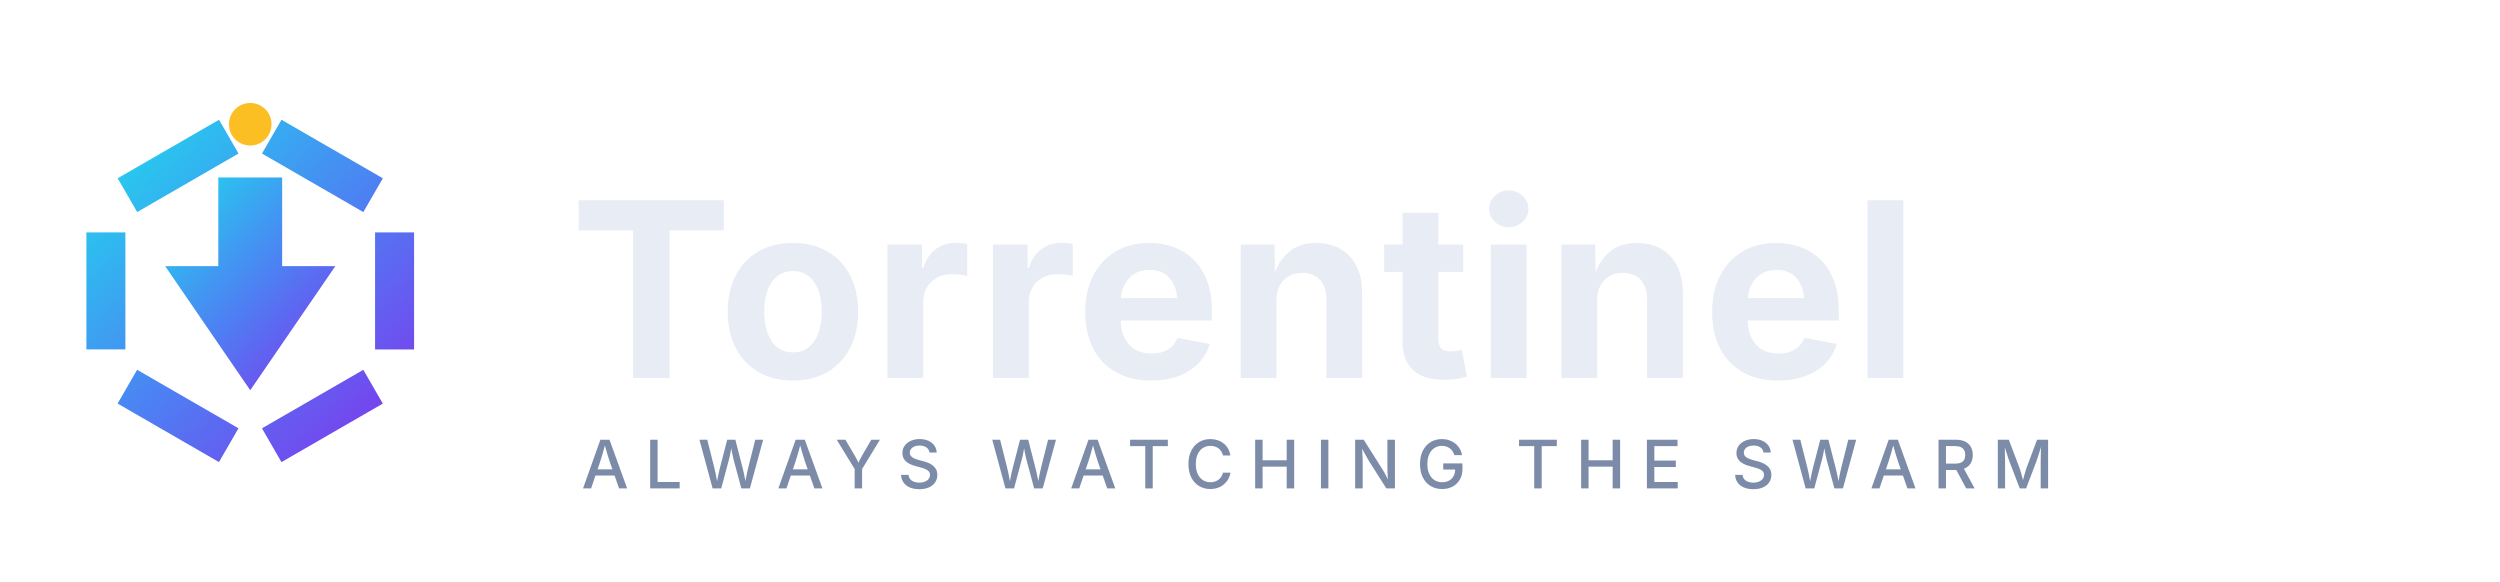
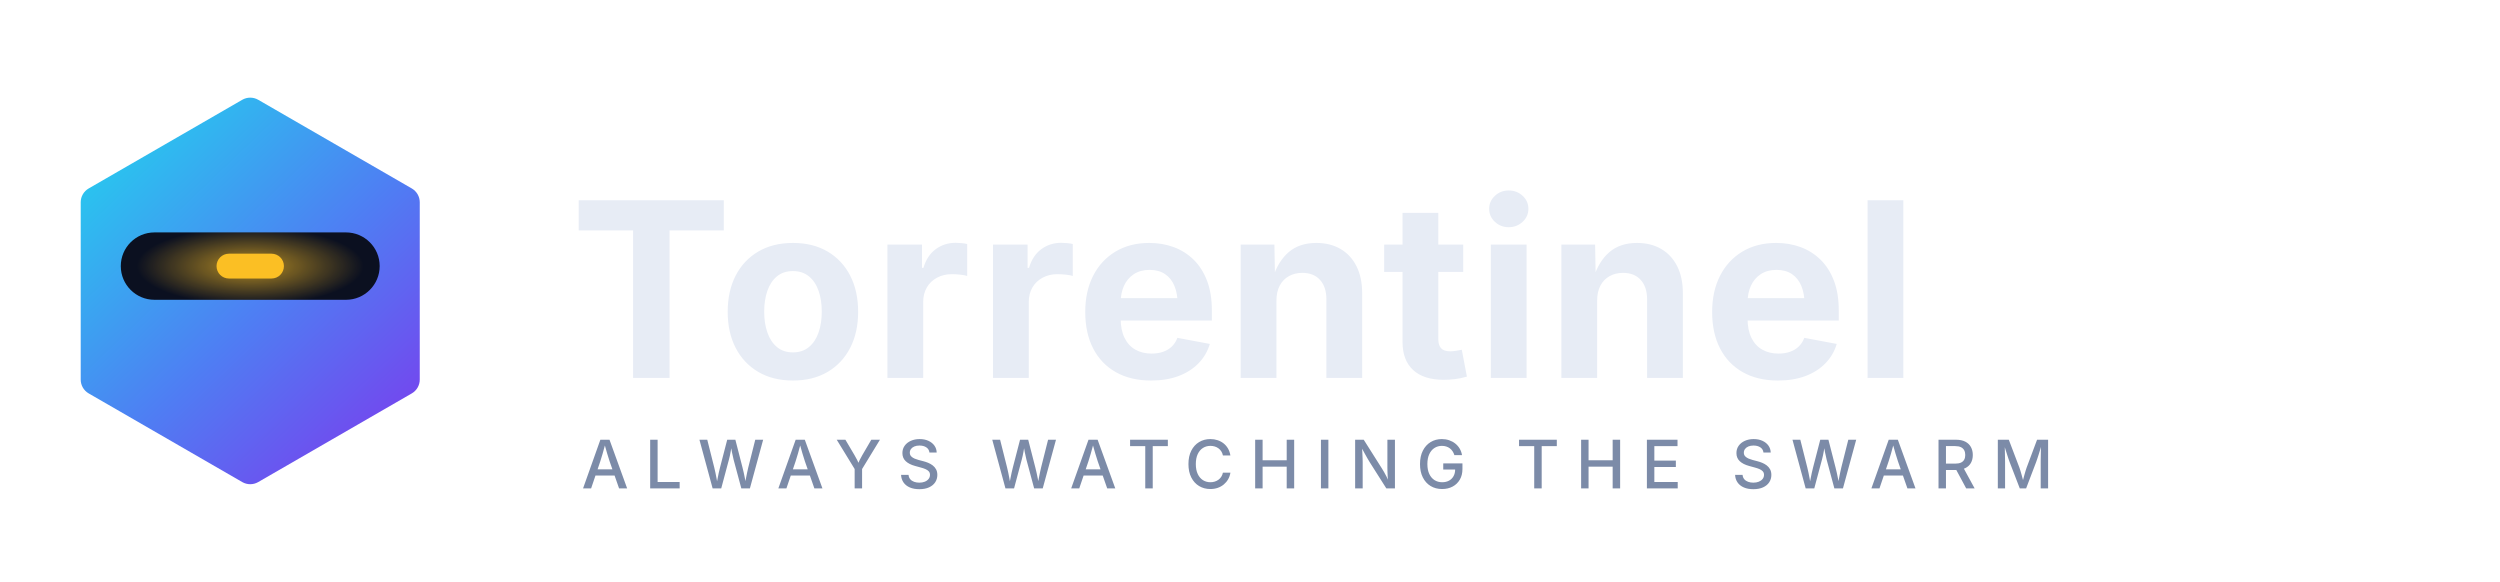
<svg xmlns="http://www.w3.org/2000/svg" viewBox="0 0 860 200" width="860" height="200" role="img" aria-label="Torrentinel">
  <defs>
    <linearGradient id="l-grad" x1="0.08" y1="0" x2="0.92" y2="1">
      <stop offset="0" stop-color="#22D3EE" />
      <stop offset="0.55" stop-color="#4F7DF3" />
      <stop offset="1" stop-color="#7C3AED" />
    </linearGradient>
+     <radialGradient id="l-glow">
+       <stop offset="0" stop-color="#FBBF24" stop-opacity="0.7" />
+       <stop offset="1" stop-color="#FBBF24" stop-opacity="0" />
+     </radialGradient>
+     <clipPath id="l-visor">
+       <rect x="55" y="95" width="146" height="38" rx="19" />
+     </clipPath>
  </defs>
  <g transform="translate(8 22) scale(0.61)">
-     <path d="M128 34 L209.4 81 L209.4 175 L128 222 L46.6 175 L46.6 81 Z" fill="none" stroke="url(#l-grad)" stroke-width="22" stroke-dasharray="66 28" stroke-dashoffset="80" stroke-linecap="butt" />
-     <circle cx="128" cy="34" r="12" fill="#FBBF24" />
-     <path d="M110 64 H146 V114 H176 L128 184 L80 114 H110 Z" fill="url(#l-grad)" />
+     <path d="M123.5 20.21 A9 9 0 0 1 132.5 20.21 L219.1 70.21 A9 9 0 0 1 223.6 78 V178 A9 9 0 0 1 219.1 185.79 L132.5 235.79 A9 9 0 0 1 123.5 235.79 L36.9 185.79 A9 9 0 0 1 32.4 178 V78 A9 9 0 0 1 36.9 70.21 Z" fill="url(#l-grad)" />
+     <rect x="55" y="95" width="146" height="38" rx="19" fill="#0B1020" />
+     <g clip-path="url(#l-visor)">
+       <ellipse cx="128" cy="114" rx="64" ry="22" fill="url(#l-glow)" />
+       <rect x="109" y="107" width="38" height="14" rx="7" fill="#FBBF24" />
+     </g>
  </g>
  <path fill="#E7ECF5" d="M199.076 79.264V68.887H248.992V79.264H230.33V130.0H217.779V79.264Z M272.764 130.902Q265.873 130.902 260.828 127.929Q255.783 124.955 253.056 119.644Q250.328 114.332 250.328 107.277Q250.328 100.141 253.056 94.829Q255.783 89.518 260.828 86.544Q265.873 83.57 272.764 83.57Q279.695 83.57 284.72 86.544Q289.744 89.518 292.472 94.829Q295.199 100.141 295.199 107.277Q295.199 114.332 292.472 119.644Q289.744 124.955 284.72 127.929Q279.695 130.902 272.764 130.902ZM272.764 121.223Q276.045 121.223 278.26 119.397Q280.475 117.572 281.582 114.394Q282.689 111.215 282.689 107.236Q282.689 103.176 281.582 100.018Q280.475 96.859 278.26 95.055Q276.045 93.25 272.764 93.25Q269.482 93.25 267.288 95.055Q265.094 96.859 263.986 100.018Q262.879 103.176 262.879 107.236Q262.879 111.215 263.986 114.394Q265.094 117.572 267.288 119.397Q269.482 121.223 272.764 121.223Z M305.271 130.0V84.145H317.166V92.143H317.658Q318.93 87.877 321.903 85.703Q324.877 83.529 328.732 83.529Q329.676 83.529 330.783 83.632Q331.891 83.734 332.711 83.939V94.932Q331.891 94.645 330.332 94.48Q328.773 94.316 327.379 94.316Q324.59 94.316 322.334 95.526Q320.078 96.736 318.827 98.89Q317.576 101.043 317.576 103.914V130.0Z M341.594 130.0V84.145H353.488V92.143H353.98Q355.252 87.877 358.226 85.703Q361.199 83.529 365.055 83.529Q365.998 83.529 367.105 83.632Q368.213 83.734 369.033 83.939V94.932Q368.213 94.645 366.654 94.48Q365.096 94.316 363.701 94.316Q360.912 94.316 358.656 95.526Q356.4 96.736 355.149 98.89Q353.898 101.043 353.898 103.914V130.0Z M395.963 130.902Q388.949 130.902 383.863 128.031Q378.777 125.16 376.05 119.869Q373.322 114.578 373.322 107.318Q373.322 100.223 376.029 94.891Q378.736 89.559 383.699 86.564Q388.662 83.57 395.348 83.57Q399.859 83.57 403.756 85.006Q407.652 86.441 410.605 89.333Q413.559 92.225 415.22 96.572Q416.881 100.92 416.881 106.826V110.271H378.367V102.561H410.852L405.109 104.611Q405.109 101.043 404.022 98.397Q402.936 95.752 400.782 94.296Q398.629 92.84 395.471 92.84Q392.271 92.84 390.036 94.316Q387.801 95.793 386.652 98.315Q385.504 100.838 385.504 104.078V109.533Q385.504 113.512 386.837 116.219Q388.17 118.926 390.569 120.279Q392.969 121.633 396.168 121.633Q398.342 121.633 400.105 121.018Q401.869 120.402 403.12 119.192Q404.371 117.982 405.027 116.219L416.184 118.311Q415.076 122.084 412.328 124.935Q409.58 127.785 405.458 129.344Q401.336 130.902 395.963 130.902Z M439.094 103.463V130.0H426.789V84.145H438.396L438.602 95.588H437.863Q439.668 89.846 443.339 86.708Q447.01 83.57 452.834 83.57Q457.592 83.57 461.14 85.642Q464.688 87.713 466.636 91.589Q468.584 95.465 468.584 100.838V130.0H456.279V102.971Q456.279 98.705 454.085 96.285Q451.891 93.865 447.994 93.865Q445.41 93.865 443.38 94.993Q441.35 96.121 440.222 98.254Q439.094 100.387 439.094 103.463Z M503.348 84.145V93.537H476.154V84.145ZM482.471 73.234H494.775V116.588Q494.775 118.762 495.739 119.808Q496.703 120.854 498.959 120.854Q499.656 120.854 500.928 120.669Q502.199 120.484 502.855 120.32L504.619 129.549Q502.568 130.164 500.538 130.41Q498.508 130.656 496.662 130.656Q489.771 130.656 486.121 127.293Q482.471 123.93 482.471 117.654Z M512.846 130.0V84.145H525.15V130.0ZM518.998 78.156Q516.209 78.156 514.24 76.311Q512.271 74.465 512.271 71.84Q512.271 69.215 514.24 67.369Q516.209 65.523 518.998 65.523Q521.787 65.523 523.776 67.349Q525.766 69.174 525.766 71.84Q525.766 74.465 523.776 76.311Q521.787 78.156 518.998 78.156Z M549.414 103.463V130.0H537.109V84.145H548.717L548.922 95.588H548.184Q549.988 89.846 553.659 86.708Q557.33 83.57 563.154 83.57Q567.912 83.57 571.46 85.642Q575.008 87.713 576.956 91.589Q578.904 95.465 578.904 100.838V130.0H566.6V102.971Q566.6 98.705 564.405 96.285Q562.211 93.865 558.314 93.865Q555.73 93.865 553.7 94.993Q551.67 96.121 550.542 98.254Q549.414 100.387 549.414 103.463Z M611.617 130.902Q604.604 130.902 599.518 128.031Q594.432 125.16 591.704 119.869Q588.977 114.578 588.977 107.318Q588.977 100.223 591.684 94.891Q594.391 89.559 599.354 86.564Q604.316 83.57 611.002 83.57Q615.514 83.57 619.41 85.006Q623.307 86.441 626.26 89.333Q629.213 92.225 630.874 96.572Q632.535 100.92 632.535 106.826V110.271H594.021V102.561H626.506L620.764 104.611Q620.764 101.043 619.677 98.397Q618.59 95.752 616.437 94.296Q614.283 92.84 611.125 92.84Q607.926 92.84 605.69 94.316Q603.455 95.793 602.307 98.315Q601.158 100.838 601.158 104.078V109.533Q601.158 113.512 602.491 116.219Q603.824 118.926 606.224 120.279Q608.623 121.633 611.822 121.633Q613.996 121.633 615.76 121.018Q617.523 120.402 618.774 119.192Q620.025 117.982 620.682 116.219L631.838 118.311Q630.73 122.084 627.982 124.935Q625.234 127.785 621.112 129.344Q616.99 130.902 611.617 130.902Z M654.748 68.887V130.0H642.443V68.887Z" />
  <path fill="#7C8BA8" d="M200.573 168.0 206.525 151.267H209.669L215.734 168.0H212.96L209.703 158.69Q209.321 157.556 208.866 156.017Q208.412 154.479 207.816 152.322H208.333Q207.76 154.501 207.305 156.056Q206.851 157.612 206.502 158.69L203.347 168.0ZM203.796 163.586V161.453H212.5V163.586Z M223.66 168.0V151.267H226.22V165.799H233.801V168.0Z M245.141 168.0 240.604 151.267H243.299L245.713 160.857Q245.938 161.745 246.129 162.699Q246.32 163.654 246.505 164.631Q246.69 165.608 246.859 166.585H246.477Q246.657 165.608 246.848 164.631Q247.039 163.654 247.241 162.699Q247.443 161.745 247.679 160.857L250.161 151.267H252.968L255.428 160.857Q255.664 161.745 255.866 162.699Q256.068 163.654 256.264 164.631Q256.461 165.608 256.641 166.585H256.236Q256.416 165.608 256.596 164.631Q256.775 163.654 256.983 162.699Q257.191 161.745 257.393 160.857L259.808 151.267H262.525L257.966 168.0H255.012L252.351 158.083Q252.047 156.916 251.789 155.545Q251.531 154.175 251.261 152.536H251.845Q251.564 154.108 251.334 155.444Q251.104 156.781 250.756 158.083L248.105 168.0Z M267.756 168.0 273.708 151.267H276.853L282.917 168.0H280.143L276.886 158.69Q276.504 157.556 276.05 156.017Q275.595 154.479 275 152.322H275.516Q274.943 154.501 274.489 156.056Q274.034 157.612 273.686 158.69L270.53 168.0ZM270.979 163.586V161.453H279.683V163.586Z M293.999 168.0V161.34L287.833 151.267H290.82L293.965 156.601Q294.493 157.477 294.891 158.286Q295.29 159.094 295.717 160.285H294.897Q295.324 159.072 295.722 158.258Q296.121 157.443 296.615 156.601L299.726 151.267H302.702L296.559 161.34V168.0Z M316.243 168.281Q314.368 168.281 312.986 167.686Q311.605 167.09 310.824 165.984Q310.044 164.878 309.965 163.351H312.537Q312.616 164.26 313.127 164.855Q313.638 165.451 314.458 165.743Q315.277 166.035 316.232 166.035Q317.299 166.035 318.124 165.703Q318.95 165.372 319.433 164.76Q319.916 164.148 319.916 163.339Q319.916 162.609 319.494 162.143Q319.073 161.677 318.36 161.368Q317.647 161.06 316.737 160.824L314.783 160.285Q312.728 159.734 311.577 158.656Q310.426 157.578 310.426 155.86Q310.426 154.411 311.206 153.327Q311.987 152.244 313.329 151.643Q314.671 151.042 316.355 151.042Q318.074 151.042 319.382 151.643Q320.69 152.244 321.437 153.288Q322.184 154.333 322.218 155.669H319.725Q319.601 154.523 318.663 153.895Q317.726 153.266 316.299 153.266Q315.289 153.266 314.542 153.58Q313.795 153.895 313.385 154.45Q312.975 155.006 312.975 155.714Q312.975 156.511 313.464 157Q313.952 157.488 314.654 157.775Q315.356 158.061 315.996 158.229L317.625 158.656Q318.422 158.858 319.27 159.201Q320.118 159.543 320.836 160.088Q321.555 160.633 321.999 161.436Q322.442 162.239 322.442 163.373Q322.442 164.788 321.712 165.9Q320.982 167.012 319.595 167.646Q318.208 168.281 316.243 168.281Z M345.875 168.0 341.337 151.267H344.033L346.447 160.857Q346.672 161.745 346.863 162.699Q347.054 163.654 347.239 164.631Q347.424 165.608 347.593 166.585H347.211Q347.391 165.608 347.582 164.631Q347.772 163.654 347.975 162.699Q348.177 161.745 348.413 160.857L350.895 151.267H353.702L356.162 160.857Q356.397 161.745 356.6 162.699Q356.802 163.654 356.998 164.631Q357.195 165.608 357.375 166.585H356.97Q357.15 165.608 357.33 164.631Q357.509 163.654 357.717 162.699Q357.925 161.745 358.127 160.857L360.542 151.267H363.259L358.7 168.0H355.746L353.084 158.083Q352.781 156.916 352.523 155.545Q352.265 154.175 351.995 152.536H352.579Q352.298 154.108 352.068 155.444Q351.838 156.781 351.49 158.083L348.839 168.0Z M368.49 168.0 374.442 151.267H377.586L383.651 168.0H380.877L377.62 158.69Q377.238 157.556 376.783 156.017Q376.329 154.479 375.733 152.322H376.25Q375.677 154.501 375.222 156.056Q374.768 157.612 374.419 158.69L371.264 168.0ZM371.713 163.586V161.453H380.417V163.586Z M388.747 153.468V151.267H401.74V153.468H396.541V168.0H393.969V153.468Z M416.359 168.225Q414.192 168.225 412.485 167.197Q410.778 166.169 409.801 164.243Q408.824 162.317 408.824 159.645Q408.824 156.96 409.801 155.034Q410.778 153.108 412.485 152.075Q414.192 151.042 416.359 151.042Q417.685 151.042 418.847 151.424Q420.009 151.806 420.925 152.536Q421.84 153.266 422.441 154.31Q423.042 155.354 423.255 156.68H420.683Q420.526 155.882 420.127 155.27Q419.729 154.658 419.156 154.231Q418.583 153.805 417.875 153.591Q417.168 153.378 416.382 153.378Q414.944 153.378 413.804 154.102Q412.665 154.827 412.013 156.225Q411.362 157.623 411.362 159.645Q411.362 161.666 412.024 163.064Q412.687 164.462 413.821 165.176Q414.956 165.889 416.382 165.889Q417.168 165.889 417.87 165.67Q418.572 165.451 419.15 165.03Q419.729 164.608 420.127 163.991Q420.526 163.373 420.683 162.587H423.266Q423.075 163.822 422.491 164.85Q421.907 165.877 420.998 166.641Q420.088 167.405 418.914 167.815Q417.741 168.225 416.359 168.225Z M431.776 168.0V151.267H434.336V158.342H442.625V151.267H445.196V168.0H442.625V160.543H434.336V168.0Z M456.963 151.267V168.0H454.402V151.267Z M466.169 168.0V151.267H469.123L475.423 161.228Q475.737 161.722 476.13 162.407Q476.523 163.092 476.961 163.951Q477.399 164.811 477.826 165.821H477.512Q477.411 164.867 477.36 163.929Q477.31 162.991 477.287 162.171Q477.265 161.352 477.265 160.79V151.267H479.859V168.0H476.894L471.245 159.094Q470.796 158.364 470.364 157.623Q469.931 156.882 469.409 155.91Q468.887 154.939 468.134 153.546H468.539Q468.595 154.782 468.651 155.854Q468.707 156.927 468.735 157.752Q468.763 158.578 468.763 159.072V168.0Z M496.095 168.225Q493.827 168.225 492.114 167.18Q490.401 166.136 489.441 164.21Q488.481 162.284 488.481 159.645Q488.481 156.972 489.452 155.046Q490.424 153.12 492.12 152.081Q493.815 151.042 495.983 151.042Q497.331 151.042 498.504 151.441Q499.678 151.839 500.604 152.575Q501.531 153.311 502.132 154.327Q502.732 155.343 502.935 156.556H500.307Q500.082 155.826 499.689 155.237Q499.296 154.647 498.751 154.231Q498.207 153.816 497.516 153.597Q496.825 153.378 496.005 153.378Q494.59 153.378 493.462 154.097Q492.333 154.815 491.676 156.214Q491.019 157.612 491.019 159.633Q491.019 161.655 491.676 163.047Q492.333 164.44 493.479 165.164Q494.624 165.889 496.106 165.889Q497.454 165.889 498.459 165.344Q499.464 164.799 500.02 163.794Q500.576 162.789 500.576 161.419L501.239 161.531H496.477V159.42H503.081V161.34Q503.081 163.452 502.177 164.996Q501.272 166.54 499.7 167.382Q498.128 168.225 496.095 168.225Z M522.548 153.468V151.267H535.542V153.468H530.342V168.0H527.771V153.468Z M543.906 168.0V151.267H546.466V158.342H554.754V151.267H557.326V168.0H554.754V160.543H546.466V168.0Z M566.532 168.0V151.267H577.066V153.468H569.093V158.454H576.494V160.644H569.093V165.799H577.134V168.0Z M603.149 168.281Q601.273 168.281 599.892 167.686Q598.511 167.09 597.73 165.984Q596.95 164.878 596.871 163.351H599.443Q599.521 164.26 600.032 164.855Q600.543 165.451 601.363 165.743Q602.183 166.035 603.138 166.035Q604.205 166.035 605.03 165.703Q605.855 165.372 606.338 164.76Q606.821 164.148 606.821 163.339Q606.821 162.609 606.4 162.143Q605.979 161.677 605.266 161.368Q604.553 161.06 603.643 160.824L601.689 160.285Q599.634 159.734 598.483 158.656Q597.332 157.578 597.332 155.86Q597.332 154.411 598.112 153.327Q598.893 152.244 600.235 151.643Q601.577 151.042 603.261 151.042Q604.979 151.042 606.288 151.643Q607.596 152.244 608.343 153.288Q609.09 154.333 609.124 155.669H606.63Q606.507 154.523 605.569 153.895Q604.631 153.266 603.205 153.266Q602.194 153.266 601.448 153.58Q600.701 153.895 600.291 154.45Q599.881 155.006 599.881 155.714Q599.881 156.511 600.369 157Q600.858 157.488 601.56 157.775Q602.262 158.061 602.902 158.229L604.53 158.656Q605.328 158.858 606.176 159.201Q607.023 159.543 607.742 160.088Q608.461 160.633 608.905 161.436Q609.348 162.239 609.348 163.373Q609.348 164.788 608.618 165.9Q607.888 167.012 606.501 167.646Q605.114 168.281 603.149 168.281Z M621.148 168.0 616.611 151.267H619.307L621.721 160.857Q621.946 161.745 622.137 162.699Q622.328 163.654 622.513 164.631Q622.698 165.608 622.867 166.585H622.485Q622.665 165.608 622.855 164.631Q623.046 163.654 623.249 162.699Q623.451 161.745 623.687 160.857L626.168 151.267H628.976L631.436 160.857Q631.671 161.745 631.874 162.699Q632.076 163.654 632.272 164.631Q632.469 165.608 632.648 166.585H632.244Q632.424 165.608 632.604 164.631Q632.783 163.654 632.991 162.699Q633.199 161.745 633.401 160.857L635.815 151.267H638.533L633.974 168.0H631.02L628.358 158.083Q628.055 156.916 627.797 155.545Q627.539 154.175 627.269 152.536H627.853Q627.572 154.108 627.342 155.444Q627.112 156.781 626.764 158.083L624.113 168.0Z M643.764 168.0 649.716 151.267H652.86L658.925 168.0H656.151L652.894 158.69Q652.512 157.556 652.057 156.017Q651.603 154.479 651.007 152.322H651.524Q650.951 154.501 650.496 156.056Q650.042 157.612 649.693 158.69L646.538 168.0ZM646.987 163.586V161.453H655.69V163.586Z M666.851 168.0V151.267H672.848Q674.779 151.267 676.071 151.935Q677.362 152.603 678.002 153.793Q678.643 154.984 678.643 156.522Q678.643 158.072 677.997 159.235Q677.351 160.397 676.06 161.037Q674.768 161.677 672.825 161.677H668.322V159.487H672.578Q673.813 159.487 674.572 159.134Q675.33 158.78 675.689 158.117Q676.048 157.455 676.048 156.522Q676.048 155.579 675.689 154.894Q675.33 154.209 674.566 153.833Q673.802 153.457 672.556 153.457H669.411V168.0ZM676.363 168.0 672.309 160.442H675.15L679.271 168.0Z M687.253 168.0V151.267H691.027L694.677 160.869Q694.834 161.295 695.031 161.947Q695.227 162.598 695.44 163.362Q695.654 164.125 695.845 164.867Q696.036 165.608 696.182 166.203H695.643Q695.789 165.642 695.979 164.906Q696.17 164.17 696.384 163.407Q696.597 162.643 696.799 161.969Q697.001 161.295 697.159 160.869L700.752 151.267H704.548V168.0H701.999V158.993Q701.999 158.477 702.01 157.758Q702.021 157.039 702.038 156.236Q702.055 155.433 702.072 154.613Q702.089 153.793 702.1 153.041H702.291Q702.066 153.861 701.802 154.731Q701.539 155.602 701.286 156.41Q701.033 157.219 700.803 157.887Q700.573 158.555 700.416 158.993L696.99 168.0H694.8L691.33 158.993Q691.162 158.566 690.943 157.909Q690.724 157.252 690.465 156.449Q690.207 155.646 689.938 154.776Q689.668 153.906 689.398 153.041H689.623Q689.646 153.726 689.662 154.529Q689.679 155.332 689.696 156.152Q689.713 156.972 689.73 157.707Q689.747 158.443 689.747 158.993V168.0Z" />
</svg>
